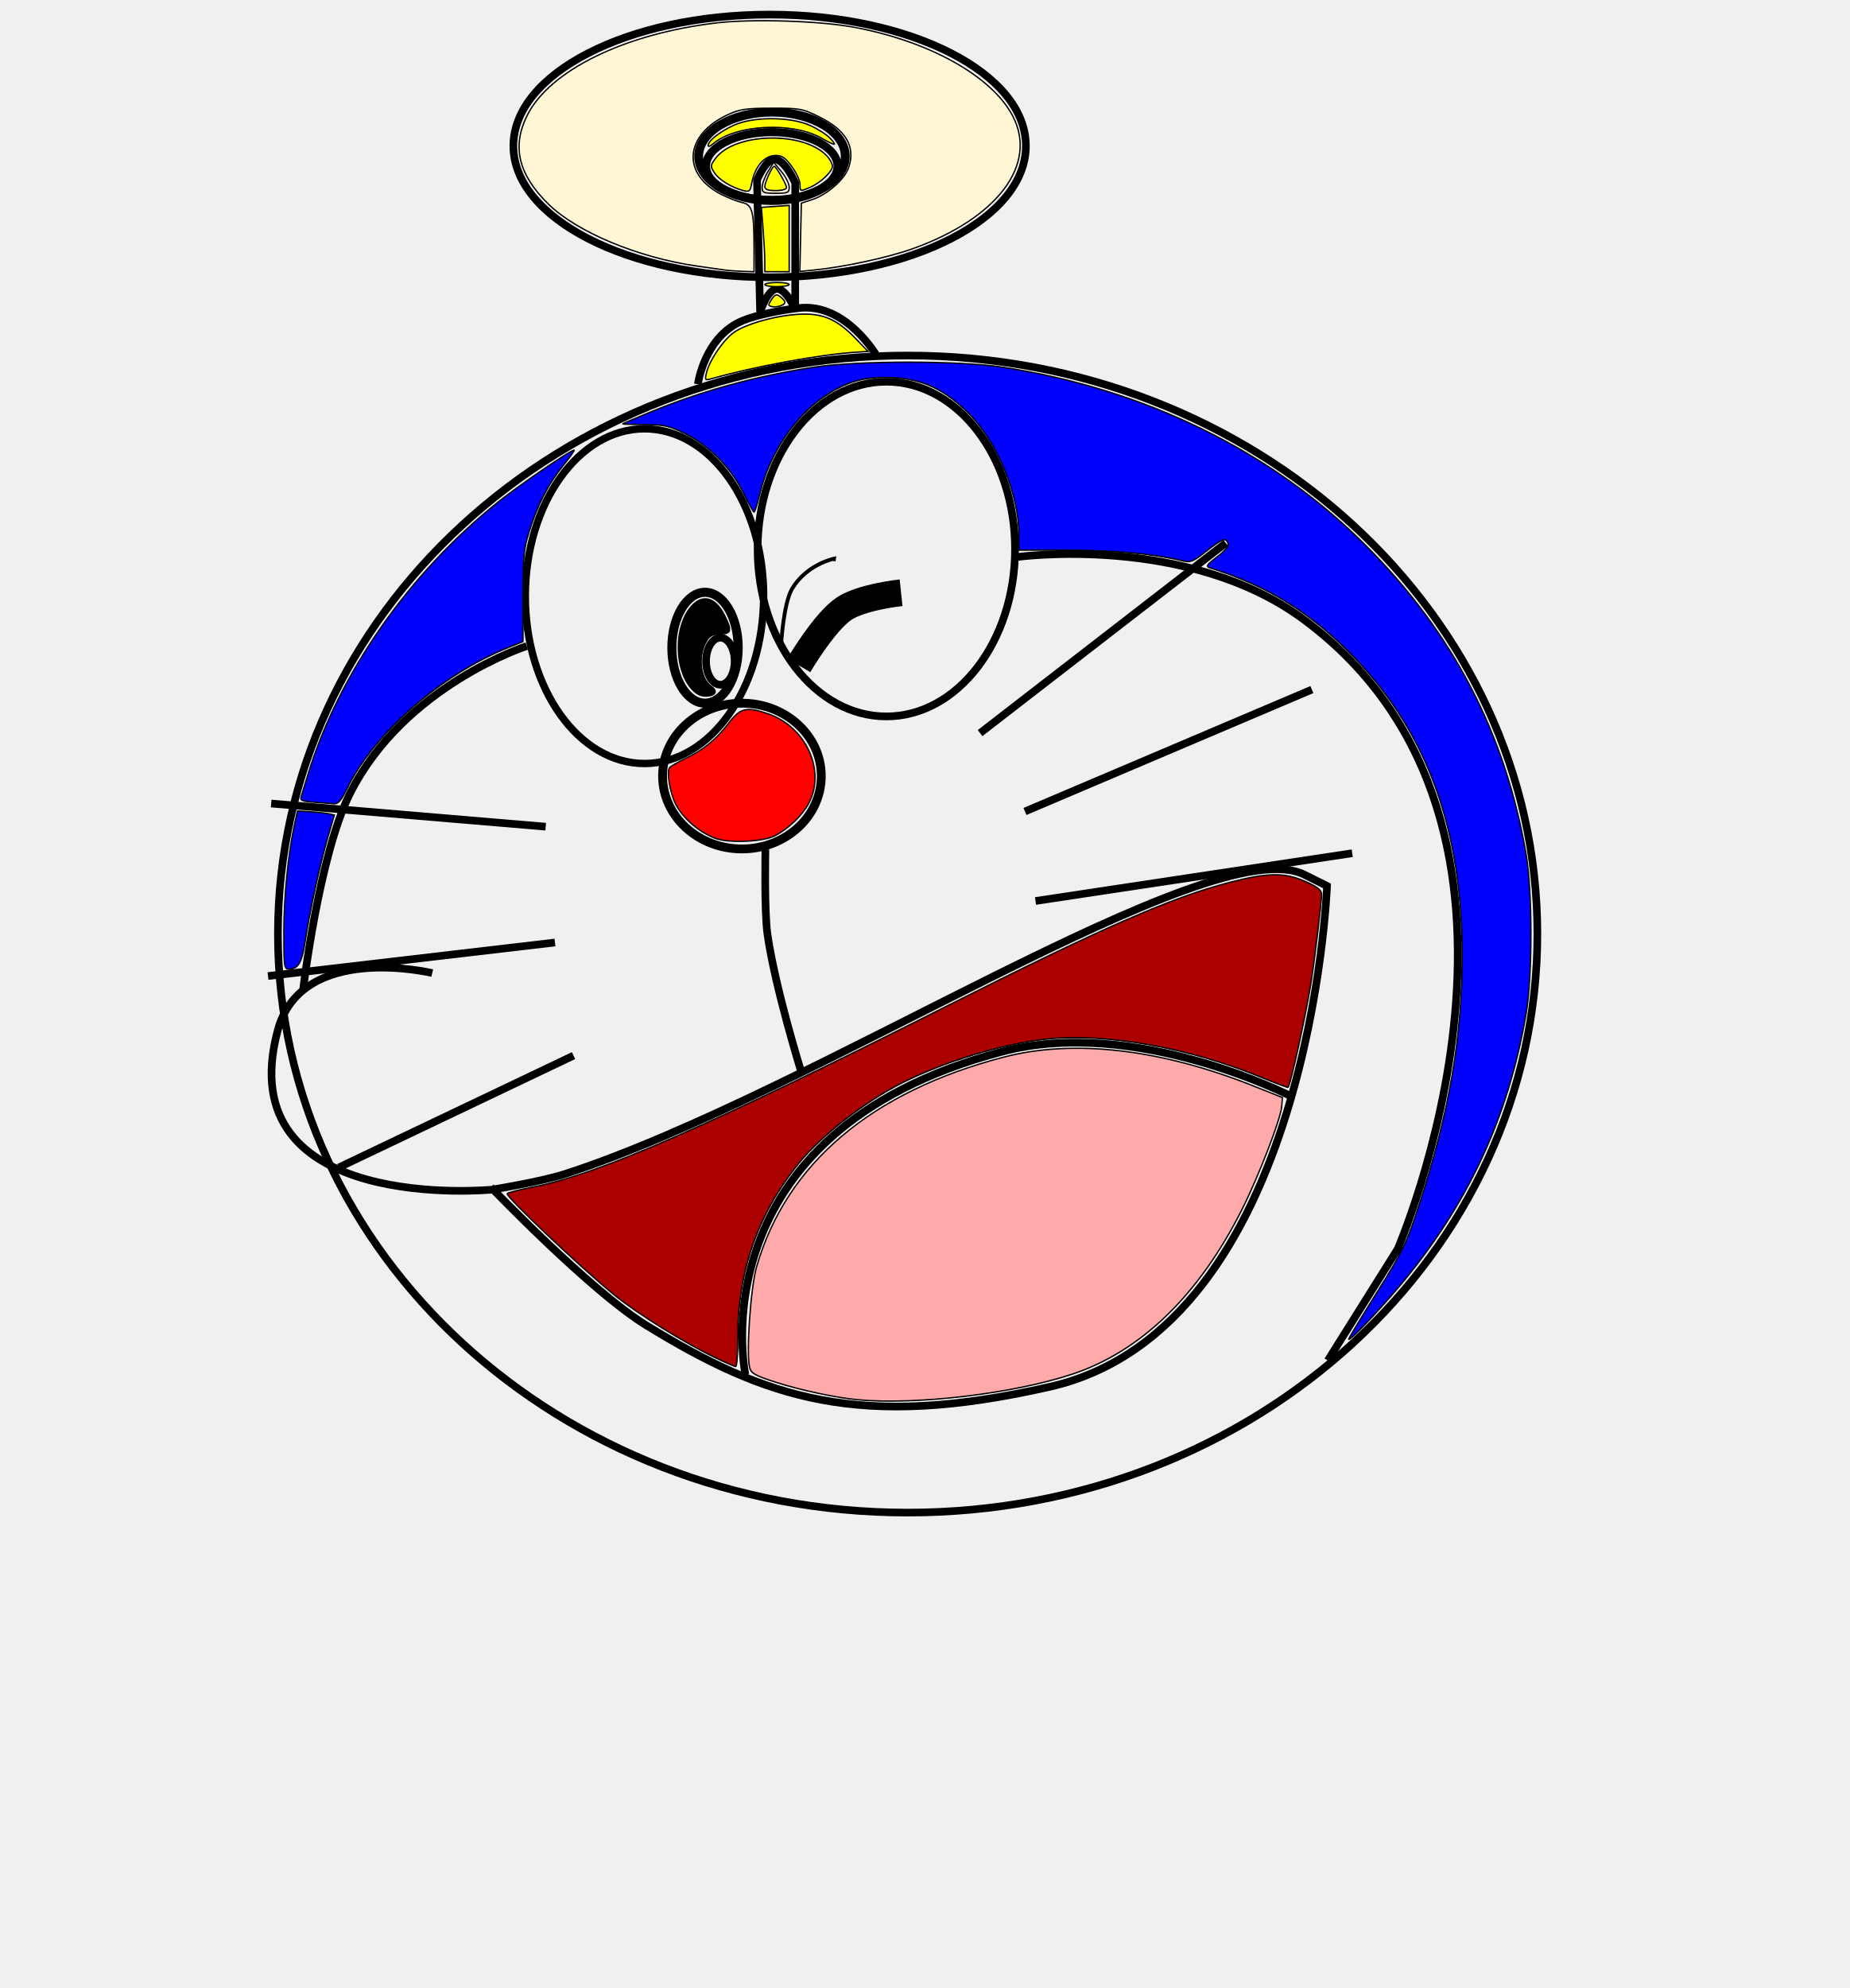
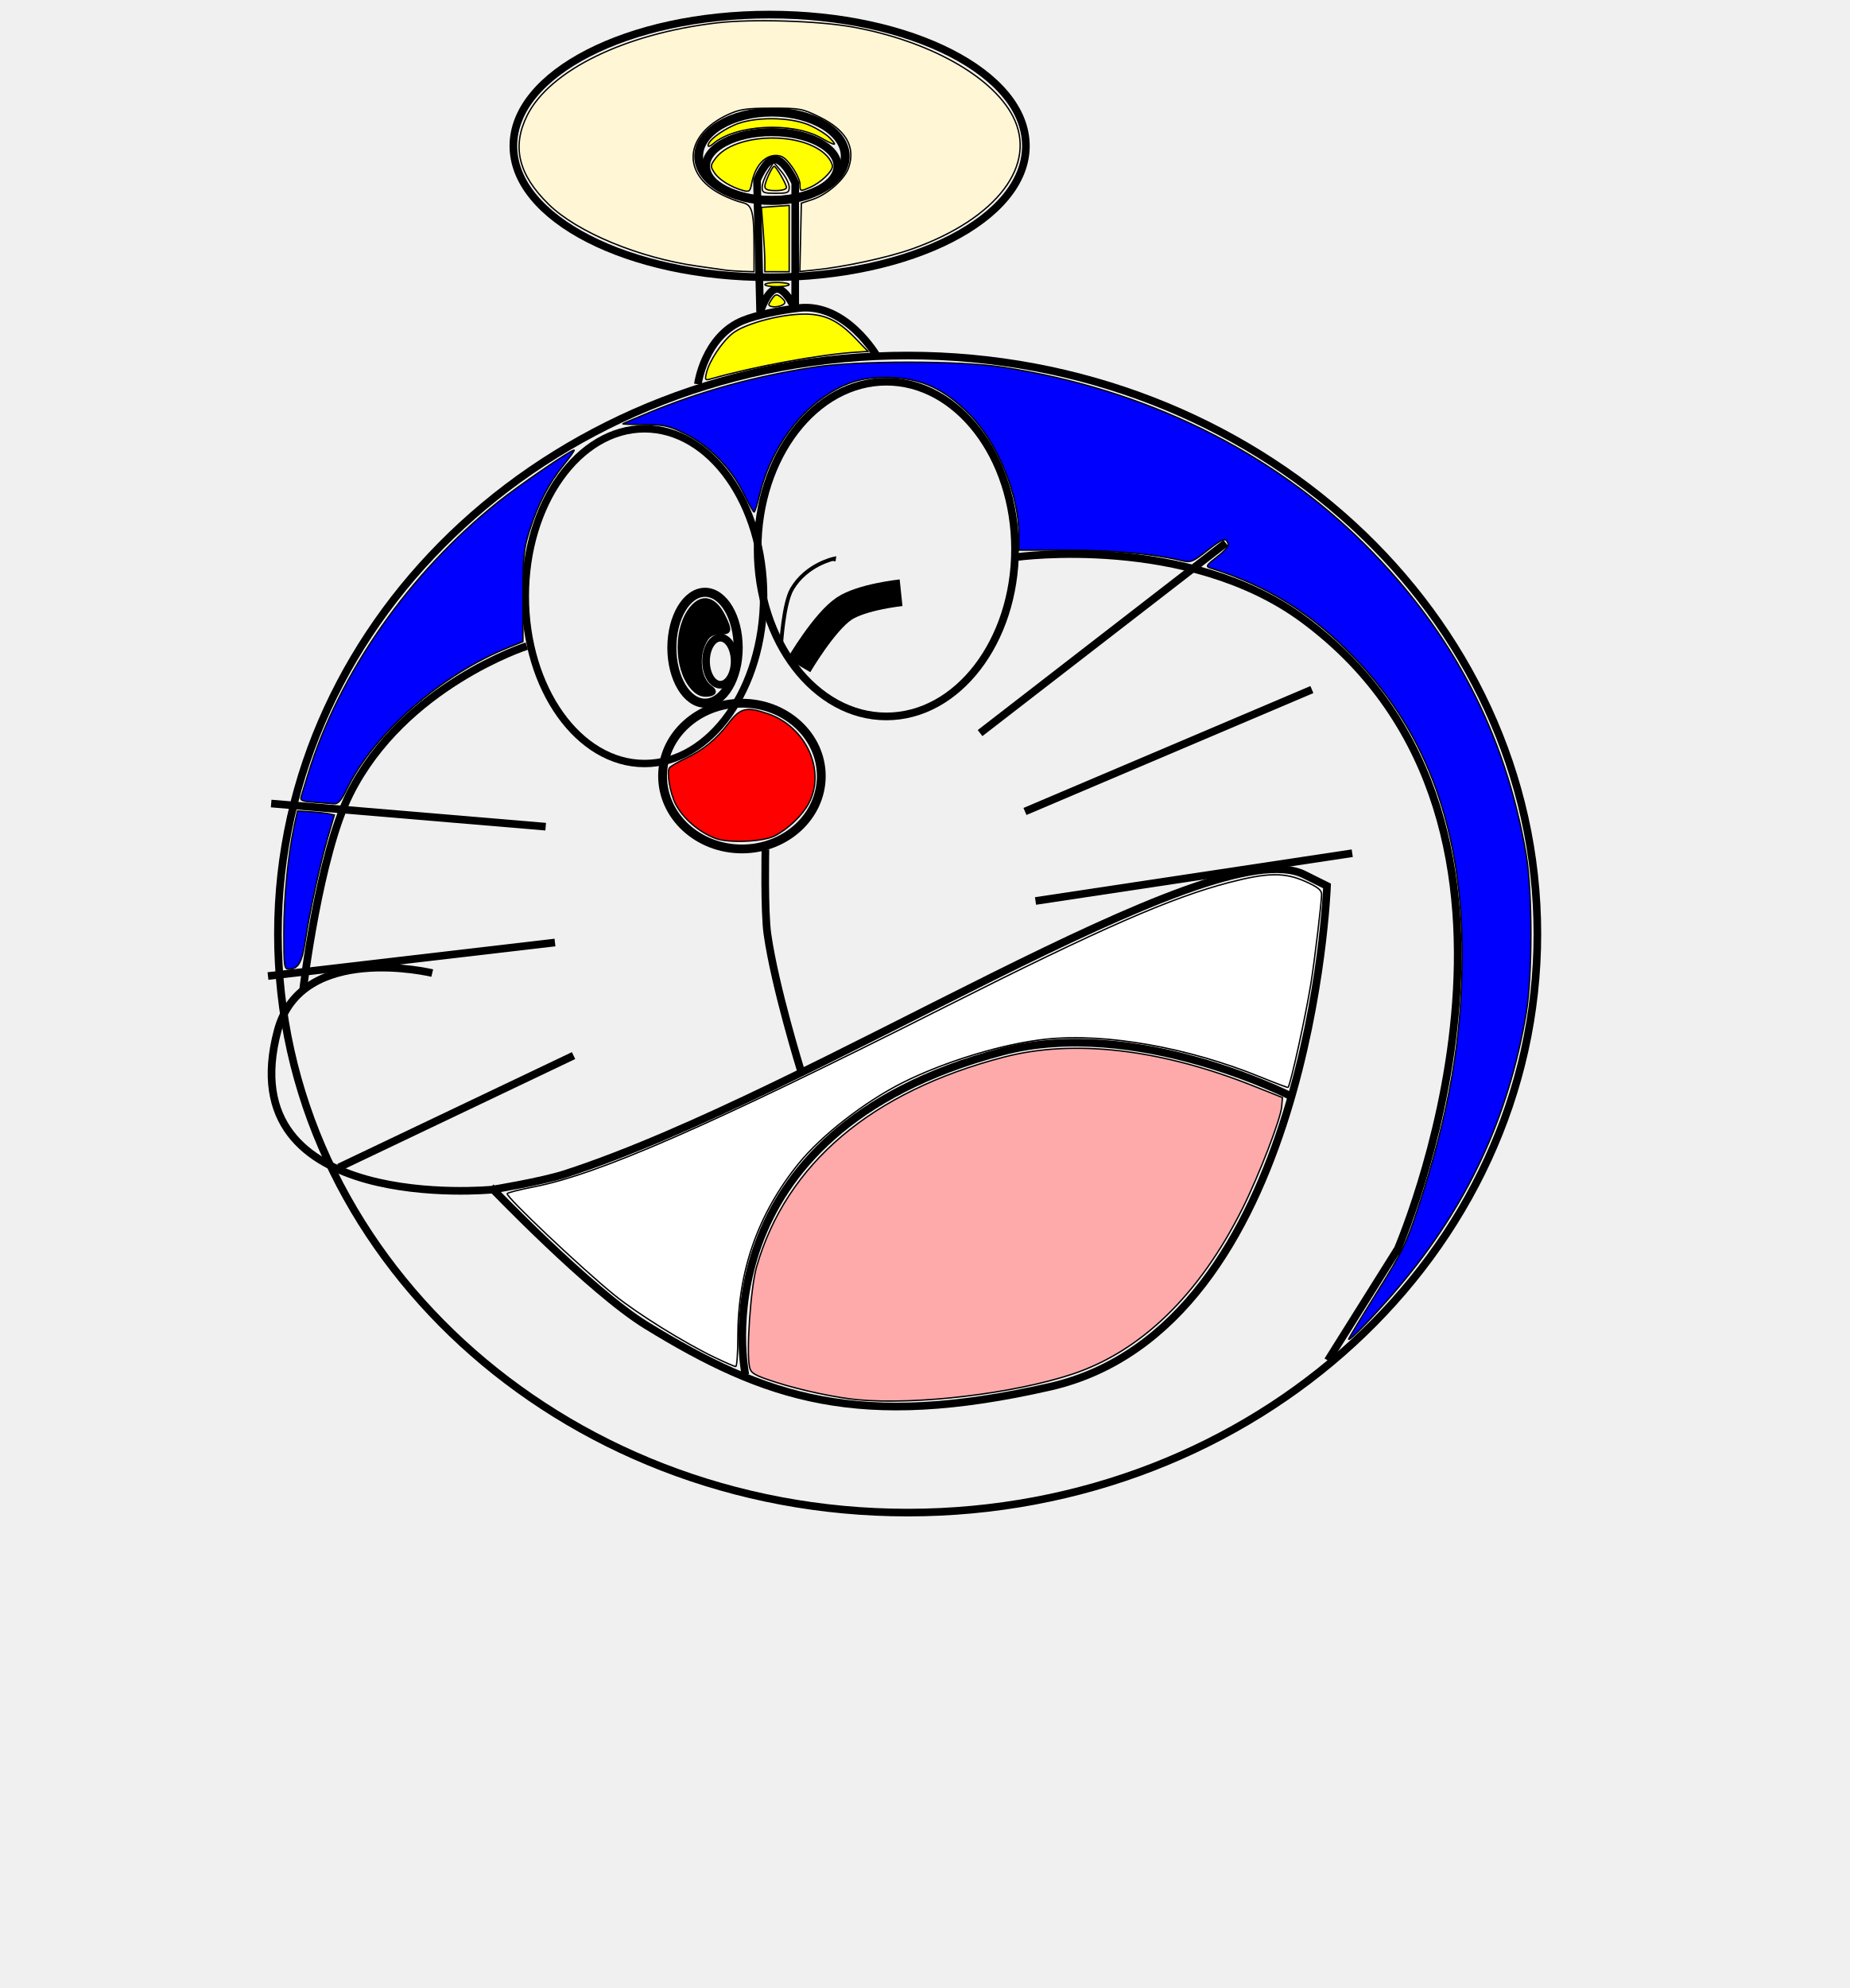
<svg xmlns="http://www.w3.org/2000/svg" version="1.1" id="svg1" width="242" height="260" viewBox="0 0 242 260">
  <defs id="defs1" />
  <g id="layer1">
    <ellipse style="fill:none;fill-opacity:1;stroke:#000000;stroke-width:0.997;stroke-dasharray:none;stroke-opacity:1" id="path1" cx="118.734" cy="122.161" rx="82.379" ry="75.664" />
    <ellipse style="fill:none;fill-opacity:1;stroke:#000000;stroke-width:1;stroke-opacity:1;stroke-dasharray:none" id="path4" cx="100.68" cy="19.084" rx="33.522" ry="17.177" />
    <path style="fill:none;fill-opacity:1;stroke:#000000;stroke-width:1;stroke-dasharray:none;stroke-opacity:1" d="m 64.207,155.257 v 0 c 0,0 13.012,13.577 20.341,18.077 15.654,9.612 27.866,13.705 52.773,8.041 34.132,-7.763 36.275,-65.507 36.275,-65.507 l -2.958,-1.474 c -12.254,-6.107 -64.065,28.545 -96.711,39.139 -3.072,0.997 -9.539,2.052 -9.539,2.052 0,0 -34.519,3.352 -28.066,-20.797 3.117,-11.664 20.221,-7.524 20.221,-7.524" id="path5" />
    <path style="fill:none;fill-opacity:1;stroke:#000000;stroke-width:1;stroke-dasharray:none;stroke-opacity:1" d="m 97.506,179.781 c 0,0 -6.631,-31.615 33.609,-42.245 17.424,-4.603 37.764,5.833 37.764,5.833" id="path6" />
    <ellipse style="fill:none;fill-opacity:1;stroke:#000000;stroke-width:1.003;stroke-dasharray:none;stroke-opacity:1" id="path7" cx="115.947" cy="71.809" rx="16.837" ry="21.888" />
    <ellipse style="fill:none;fill-opacity:1;stroke:#000000;stroke-width:0.965;stroke-dasharray:none;stroke-opacity:1" id="ellipse7" cx="84.308" cy="77.969" rx="15.589" ry="21.888" />
    <ellipse style="fill:none;fill-opacity:1;stroke:#000000;stroke-width:1.153;stroke-dasharray:none;stroke-opacity:1" id="path8" cx="97.056" cy="101.497" rx="10.38" ry="9.531" />
    <path style="fill:none;fill-opacity:1;stroke:#000000;stroke-width:1;stroke-dasharray:none;stroke-opacity:1" d="m 182.794,163.423 c -9.1,14.51 -9.1,14.51 -9.1,14.51" id="path9" />
    <path style="fill:none;fill-opacity:1;stroke:#000000;stroke-width:1;stroke-dasharray:none;stroke-opacity:1" d="M 214.785,133.227 Z" id="path10" />
    <path style="fill:none;fill-opacity:1;stroke:#000000;stroke-width:1;stroke-dasharray:none;stroke-opacity:1" d="M 128.207,95.878 C 160.353,71.019 160.353,71.019 160.353,71.019" id="path11" />
    <path style="fill:none;fill-opacity:1;stroke:#000000;stroke-width:1;stroke-dasharray:none;stroke-opacity:1" d="M 134.081,106.127 C 171.615,90.185 171.615,90.185 171.615,90.185" id="path12" />
    <path style="fill:none;fill-opacity:1;stroke:#000000;stroke-width:1;stroke-dasharray:none;stroke-opacity:1" d="m 135.46,117.835 c 41.434,-6.247 41.434,-6.247 41.434,-6.247" id="path13" />
    <path style="fill:none;fill-opacity:1;stroke:#000000;stroke-width:1;stroke-dasharray:none;stroke-opacity:1" d="M 71.384,108.117 C 35.473,105.09 35.473,105.09 35.473,105.09" id="path14" />
    <path style="fill:none;fill-opacity:1;stroke:#000000;stroke-width:1;stroke-dasharray:none;stroke-opacity:1" d="m 72.599,123.265 c -37.542,4.386 -37.542,4.386 -37.542,4.386" id="path15" />
    <path style="fill:none;fill-opacity:1;stroke:#000000;stroke-width:1;stroke-dasharray:none;stroke-opacity:1" d="M 75.03,138.055 C 44.342,152.675 44.342,152.675 44.342,152.675" id="path16" />
    <path style="fill:none;fill-opacity:1;stroke:#000000;stroke-width:1;stroke-dasharray:none;stroke-opacity:1" d="M 24.283,80.184 Z" id="path17" />
    <path style="fill:none;fill-opacity:1;stroke:#000000;stroke-width:1;stroke-dasharray:none;stroke-opacity:1" d="m 100.127,111.091 c 0,0 -0.159,8.123 0.269,11.105 0.995,6.946 4.36,17.8 4.36,17.8" id="path19" />
    <path style="fill:none;fill-opacity:1;stroke:#000000;stroke-width:1;stroke-dasharray:none;stroke-opacity:1" d="m 132.981,72.856 c 0,0 22.367,-3.119 37.596,8.188 36.649,27.211 12.015,82.906 12.015,82.906" id="path20" />
    <path style="fill:none;fill-opacity:1;stroke:#000000;stroke-width:1;stroke-dasharray:none;stroke-opacity:1" d="m 68.911,84.496 c 0,0 -16.064,5.168 -23.149,19.324 -4.004,8 -6.091,25.476 -6.091,25.476" id="path21" />
    <ellipse style="fill:none;fill-opacity:1;stroke:#000000;stroke-width:1.157;stroke-dasharray:none;stroke-opacity:1" id="path22" cx="100.983" cy="20.444" rx="9.588" ry="5.783" />
    <ellipse style="fill:none;fill-opacity:1;stroke:#000000;stroke-width:1.063;stroke-dasharray:none;stroke-opacity:1" id="path23" cx="100.959" cy="21.718" rx="8.606" ry="4.442" />
    <path style="fill:none;fill-opacity:1;stroke:#000000;stroke-width:1;stroke-dasharray:none;stroke-opacity:1" d="m 99.025,23.55 c 0,0 1.104,-2.705 2.289,-2.717 1.372,-0.014 2.714,3.093 2.714,3.093 l -0.004,16.549 c 0,0 -1.202,-2.752 -2.403,-2.69 -1.242,0.064 -2.188,3.023 -2.188,3.023 z" id="path24" />
    <path style="fill:none;fill-opacity:1;stroke:#000000;stroke-width:1;stroke-dasharray:none;stroke-opacity:1" d="m 91.292,50.245 c 0,0 0.842,-6.287 5.936,-8.339 1.778,-0.716 4.816,-1.336 7.289,-1.621 6.152,-0.71 10.2,6.293 10.2,6.293" id="path25" />
    <ellipse style="fill:none;fill-opacity:1;stroke:#000000;stroke-width:1.186;stroke-dasharray:none;stroke-opacity:1" id="path26" cx="92.228" cy="84.713" rx="4.337" ry="7.25" />
    <ellipse style="fill:none;fill-opacity:1;stroke:#000000;stroke-width:1;stroke-dasharray:none;stroke-opacity:1" id="path27" cx="94.232" cy="86.477" rx="1.87" ry="3.075" />
    <path style="fill:none;fill-opacity:1;stroke:#000000;stroke-width:3.5;stroke-dasharray:none;stroke-opacity:1" d="m 104.488,87.026 c 0,0 3.312,-5.666 5.928,-7.421 2.298,-1.541 7.458,-2.084 7.458,-2.084" id="path28" />
    <path style="fill:none;fill-opacity:1;stroke:#000000;stroke-width:0.5;stroke-dasharray:none;stroke-opacity:1" d="m 102.177,84.35 c 0,0 0.304,-5.427 1.435,-7.339 1.905,-3.217 5.488,-3.947 5.488,-3.947 l -0.046,0.319 v 0" id="path29" />
    <path style="fill:none;fill-opacity:1;stroke:#000000;stroke-width:0.5;stroke-dasharray:none;stroke-opacity:1" d="M 189.701,53.175 Z" id="path30" />
    <path style="fill:#0000ff;fill-opacity:1;stroke:#000000;stroke-width:0.177;stroke-dasharray:none;stroke-opacity:1" d="m 176.423,175.137 c 0,-0.109 1.665,-2.86 3.701,-6.112 3.394,-5.424 3.846,-6.358 5.456,-11.279 4.007,-12.25 5.696,-22.014 5.69,-32.891 -0.009,-16.279 -4.518,-28.81 -13.908,-38.652 -5.669,-5.943 -11.456,-9.56 -19.102,-11.939 -0.558,-0.174 -0.407,-0.401 0.959,-1.444 1.055,-0.806 1.551,-1.421 1.42,-1.762 -0.305,-0.794 -0.673,-0.66 -2.816,1.022 -1.828,1.434 -2.064,1.524 -3.264,1.235 -3.621,-0.871 -8.888,-1.355 -14.817,-1.361 l -6.452,-0.006 v -1.963 c 0,-5.285 -2.77,-12.051 -6.471,-15.807 -3.131,-3.177 -6.05,-4.582 -9.947,-4.787 -3.695,-0.194 -6.121,0.477 -9.112,2.522 -3.922,2.68 -7.123,7.536 -8.365,12.687 -0.317,1.317 -0.657,2.385 -0.754,2.375 -0.097,-0.011 -0.728,-1.144 -1.402,-2.519 -1.601,-3.265 -4.482,-6.194 -7.606,-7.732 -2.101,-1.035 -2.733,-1.176 -5.321,-1.194 -1.615,-0.011 -2.902,-0.055 -2.861,-0.096 0.042,-0.042 1.58,-0.696 3.418,-1.455 6.887,-2.842 13.764,-4.741 21.55,-5.949 5.685,-0.882 19.029,-0.885 24.749,-0.006 18.608,2.862 35.101,10.939 47.391,23.209 11.479,11.46 18.362,24.682 21.08,40.492 0.84,4.887 0.84,15.972 0,20.86 -2.346,13.649 -7.665,25.067 -16.633,35.709 -2.852,3.384 -6.583,7.264 -6.583,6.846 z" id="path34" />
    <path style="fill:#0000ff;fill-opacity:1;stroke:#000000;stroke-width:0.177;stroke-dasharray:none;stroke-opacity:1" d="m 41.083,104.921 c -1.567,-0.109 -1.844,-0.229 -1.689,-0.73 0.101,-0.33 0.51,-1.661 0.907,-2.959 4.035,-13.167 13.225,-26.302 24.93,-35.633 2.721,-2.169 9.407,-6.732 9.863,-6.732 0.122,0 -0.499,0.884 -1.379,1.964 -1.947,2.39 -3.373,5.149 -4.474,8.655 -0.731,2.327 -0.829,3.337 -0.829,8.533 v 5.894 l -1.945,0.784 C 57.672,88.243 48.944,95.886 45.394,103.149 c -0.762,1.559 -1.162,2.018 -1.716,1.968 -0.397,-0.036 -1.565,-0.124 -2.596,-0.196 z" id="path35" />
    <path style="fill:#0000ff;fill-opacity:1;stroke:#000000;stroke-width:0.177;stroke-dasharray:none;stroke-opacity:1" d="m 37.13,121.888 c 0.007,-4.641 0.563,-10.243 1.396,-14.055 l 0.387,-1.769 1.669,0.104 c 0.918,0.057 2.004,0.175 2.413,0.261 l 0.744,0.157 -0.852,2.923 c -1.027,3.523 -2.366,9.662 -2.95,13.53 -0.433,2.867 -0.928,3.712 -2.173,3.712 -0.586,0 -0.639,-0.404 -0.633,-4.861 z" id="path36" />
    <path style="fill:#ffff00;fill-opacity:1;stroke:#000000;stroke-width:0.177;stroke-dasharray:none;stroke-opacity:1" d="m 97.225,24.919 c -1.58,-0.428 -3.16,-1.402 -3.761,-2.319 -0.554,-0.846 -0.548,-0.951 0.108,-1.849 2.5,-3.423 11.541,-3.64 14.605,-0.351 0.395,0.423 0.717,1.028 0.717,1.344 0,0.698 -1.582,2.187 -2.933,2.761 -1.304,0.554 -1.309,0.552 -1.309,-0.411 0,-0.457 -0.478,-1.491 -1.063,-2.298 -0.828,-1.143 -1.291,-1.467 -2.096,-1.467 -1.519,0 -2.765,1.465 -3.182,3.741 -0.176,0.962 -0.303,1.061 -1.086,0.849 z" id="path37" />
    <path style="fill:#ffff00;fill-opacity:1;stroke:#000000;stroke-width:0.177;stroke-dasharray:none;stroke-opacity:1" d="m 100.053,34.206 c -10e-4,-0.729 -0.103,-2.622 -0.226,-4.205 l -0.224,-2.879 1.818,-0.126 1.817,-0.126 -2.2e-4,4.331 -2.2e-4,4.331 h -1.591 -1.591 z" id="path38" />
    <path style="fill:#ffff00;fill-opacity:1;stroke:#000000;stroke-width:0.177;stroke-dasharray:none;stroke-opacity:1" d="m 92.42,48.757 c 0.372,-1.55 2.003,-4.017 3.396,-5.14 1.529,-1.232 6.01,-2.468 9.19,-2.534 2.801,-0.058 4.6,0.775 6.947,3.219 l 1.594,1.659 -1.53,0.097 c -4.803,0.305 -13.347,1.872 -18.995,3.483 -0.789,0.225 -0.83,0.17 -0.601,-0.785 z" id="path39" />
    <path style="fill:#ffff00;fill-opacity:1;stroke:#000000;stroke-width:0.177;stroke-dasharray:none;stroke-opacity:1" d="m 100.62,39.686 c 0.719,-1.257 0.936,-1.357 1.616,-0.742 0.512,0.463 0.561,0.667 0.214,0.887 -0.742,0.471 -2.12,0.361 -1.83,-0.145 z" id="path40" />
    <path style="fill:#ffff00;fill-opacity:1;stroke:#000000;stroke-width:0.177;stroke-dasharray:none;stroke-opacity:1" d="m 100.056,37.221 c 0,-0.151 0.716,-0.275 1.591,-0.275 0.875,0 1.59,0.119 1.59,0.265 -6.2e-4,0.146 -0.717,0.269 -1.591,0.275 -0.874,0.005 -1.59,-0.114 -1.59,-0.265 z" id="path41" />
    <path style="fill:#ffff00;fill-opacity:1;stroke:#000000;stroke-width:0.177;stroke-dasharray:none;stroke-opacity:1" d="" id="path42" />
    <path style="fill:#ffff00;fill-opacity:1;stroke:#000000;stroke-width:0.177;stroke-dasharray:none;stroke-opacity:1" d="m 92.631,19.032 c 0,-0.607 1.543,-1.824 3.363,-2.652 2.52,-1.146 7.353,-1.139 9.949,0.015 1.002,0.445 2.183,1.195 2.625,1.665 1.012,1.078 0.807,1.074 -1.151,-0.02 -3.853,-2.154 -11.279,-1.736 -14.167,0.796 -0.34,0.298 -0.619,0.386 -0.619,0.196 z" id="path43" />
    <path style="fill:#fff6d5;fill-opacity:1;stroke:#000000;stroke-width:0.177;stroke-dasharray:none;stroke-opacity:1" d="m 99.703,24.484 c 7.27e-4,-0.438 0.339,-1.349 0.752,-2.026 l 0.75,-1.231 1.016,1.217 c 0.559,0.67 1.016,1.581 1.016,2.026 0,0.735 -0.162,0.809 -1.768,0.809 -1.598,0 -1.768,-0.076 -1.766,-0.795 z" id="path44" />
    <path style="fill:#fff6d5;fill-opacity:1;stroke:#000000;stroke-width:0.177;stroke-dasharray:none;stroke-opacity:1" d="M 94.752,35.306 C 94.266,35.235 92.675,35.008 91.217,34.801 83.559,33.719 75.504,30.374 71.78,26.73 67.81,22.845 66.924,19.179 68.967,15.089 71.914,9.192 81.746,4.398 93.776,2.993 c 4.618,-0.539 13.245,-0.276 17.771,0.543 9.933,1.797 18.232,6.419 20.948,11.667 3.282,6.344 -2.047,13.375 -13.143,17.341 -3.189,1.14 -8.932,2.378 -12.853,2.77 l -1.867,0.187 0.099,-4.463 0.099,-4.463 1.455,-0.484 c 1.968,-0.655 4.236,-2.667 4.745,-4.207 0.893,-2.707 -0.368,-4.877 -3.82,-6.576 -2.247,-1.106 -2.565,-1.165 -6.263,-1.158 -3.295,0.006 -4.168,0.131 -5.663,0.814 -5.763,2.631 -6.199,7.795 -0.884,10.485 0.875,0.443 2.089,0.913 2.697,1.044 1.318,0.285 1.536,1.125 1.542,5.947 l 0.004,3.094 -1.503,-0.048 c -0.826,-0.026 -1.9,-0.107 -2.386,-0.178 z" id="path45" />
    <path style="fill:#ffff00;fill-opacity:1;stroke:#000000;stroke-width:0.177;stroke-dasharray:none;stroke-opacity:1" d="m 100.056,24.378 c 0,-0.554 0.962,-2.634 1.218,-2.634 0.242,0 1.611,2.364 1.611,2.782 0,0.231 -0.597,0.4 -1.414,0.4 -1.042,0 -1.414,-0.144 -1.414,-0.548 z" id="path46" />
    <path style="fill:#ff0000;fill-opacity:1;stroke:#000000;stroke-width:0.177;stroke-dasharray:none;stroke-opacity:1" d="m 93.6,109.648 c -2.142,-0.798 -4.251,-2.61 -5.21,-4.474 -0.737,-1.431 -1.213,-4.243 -0.807,-4.765 0.151,-0.194 1.068,-0.727 2.037,-1.184 2.349,-1.108 4.065,-2.508 5.697,-4.648 1.524,-1.998 2.321,-2.189 5.138,-1.229 4.976,1.695 7.596,7.418 5.353,11.691 -0.833,1.586 -2.648,3.333 -4.43,4.262 -1.534,0.8 -6.024,1 -7.777,0.347 z" id="path47" />
    <path style="fill:#ffaaaa;fill-opacity:1;stroke:#000000;stroke-width:0.177;stroke-dasharray:none;stroke-opacity:1" d="m 112.253,183.07 c -2.841,-0.258 -7.478,-1.243 -10.679,-2.269 -2.81,-0.9 -3.313,-1.179 -3.505,-1.944 -0.471,-1.876 0.122,-10.479 0.909,-13.194 3.912,-13.493 15.038,-22.912 32.391,-27.422 9.116,-2.369 20.531,-1.035 32.679,3.82 l 3.712,1.484 -0.093,1.171 c -0.128,1.612 -2.988,9.042 -5.127,13.322 -5.645,11.291 -13.246,18.686 -22.288,21.685 -7.629,2.53 -20.311,4.046 -27.999,3.347 z" id="path48" />
    <path style="fill:#000000;fill-opacity:1;stroke:#000000;stroke-width:0.177;stroke-dasharray:none;stroke-opacity:1" d="m 90.378,89.968 c -2.197,-2.611 -2.197,-7.974 0,-10.585 1.455,-1.729 3.166,-1.319 4.373,1.047 1.033,2.024 0.937,2.477 -0.521,2.477 -0.89,0 -1.368,0.22 -1.733,0.795 -1.236,1.952 -0.958,5.011 0.553,6.069 0.916,0.642 0.54,1.267 -0.762,1.267 -0.689,0 -1.294,-0.34 -1.91,-1.072 z" id="path49" />
-     <path style="fill:#aa0000;fill-opacity:1;stroke:#000000;stroke-width:0.177;stroke-dasharray:none;stroke-opacity:1" d="m 93.505,177.537 c -4.014,-1.929 -10.041,-5.671 -13.072,-8.116 -4.334,-3.498 -14.408,-13.029 -14.08,-13.322 0.16,-0.143 1.713,-0.534 3.45,-0.87 8.468,-1.637 22.894,-7.948 53.94,-23.594 20.296,-10.228 29.491,-14.253 37.059,-16.22 5.059,-1.315 7.265,-1.339 10.008,-0.108 1.588,0.713 2.076,1.108 2.074,1.679 -0.004,1.026 -0.925,8.706 -1.39,11.592 -0.694,4.313 -2.669,13.3 -2.995,13.634 -0.045,0.046 -1.629,-0.548 -3.52,-1.32 -9.552,-3.901 -20.302,-5.805 -28.149,-4.983 -5.585,0.585 -13.287,2.926 -18.825,5.722 -4.925,2.486 -10.588,6.9 -13.538,10.551 -5.326,6.592 -7.948,14.074 -7.948,22.681 0,2.122 -0.124,3.858 -0.275,3.858 -0.151,0 -1.384,-0.533 -2.74,-1.184 z" id="path50" />
+     <path style="fill:#ffffff;fill-opacity:1;stroke:#000000;stroke-width:0.177;stroke-dasharray:none;stroke-opacity:1" d="m 93.505,177.537 c -4.014,-1.929 -10.041,-5.671 -13.072,-8.116 -4.334,-3.498 -14.408,-13.029 -14.08,-13.322 0.16,-0.143 1.713,-0.534 3.45,-0.87 8.468,-1.637 22.894,-7.948 53.94,-23.594 20.296,-10.228 29.491,-14.253 37.059,-16.22 5.059,-1.315 7.265,-1.339 10.008,-0.108 1.588,0.713 2.076,1.108 2.074,1.679 -0.004,1.026 -0.925,8.706 -1.39,11.592 -0.694,4.313 -2.669,13.3 -2.995,13.634 -0.045,0.046 -1.629,-0.548 -3.52,-1.32 -9.552,-3.901 -20.302,-5.805 -28.149,-4.983 -5.585,0.585 -13.287,2.926 -18.825,5.722 -4.925,2.486 -10.588,6.9 -13.538,10.551 -5.326,6.592 -7.948,14.074 -7.948,22.681 0,2.122 -0.124,3.858 -0.275,3.858 -0.151,0 -1.384,-0.533 -2.74,-1.184 z" id="path50" />
  </g>
</svg>
